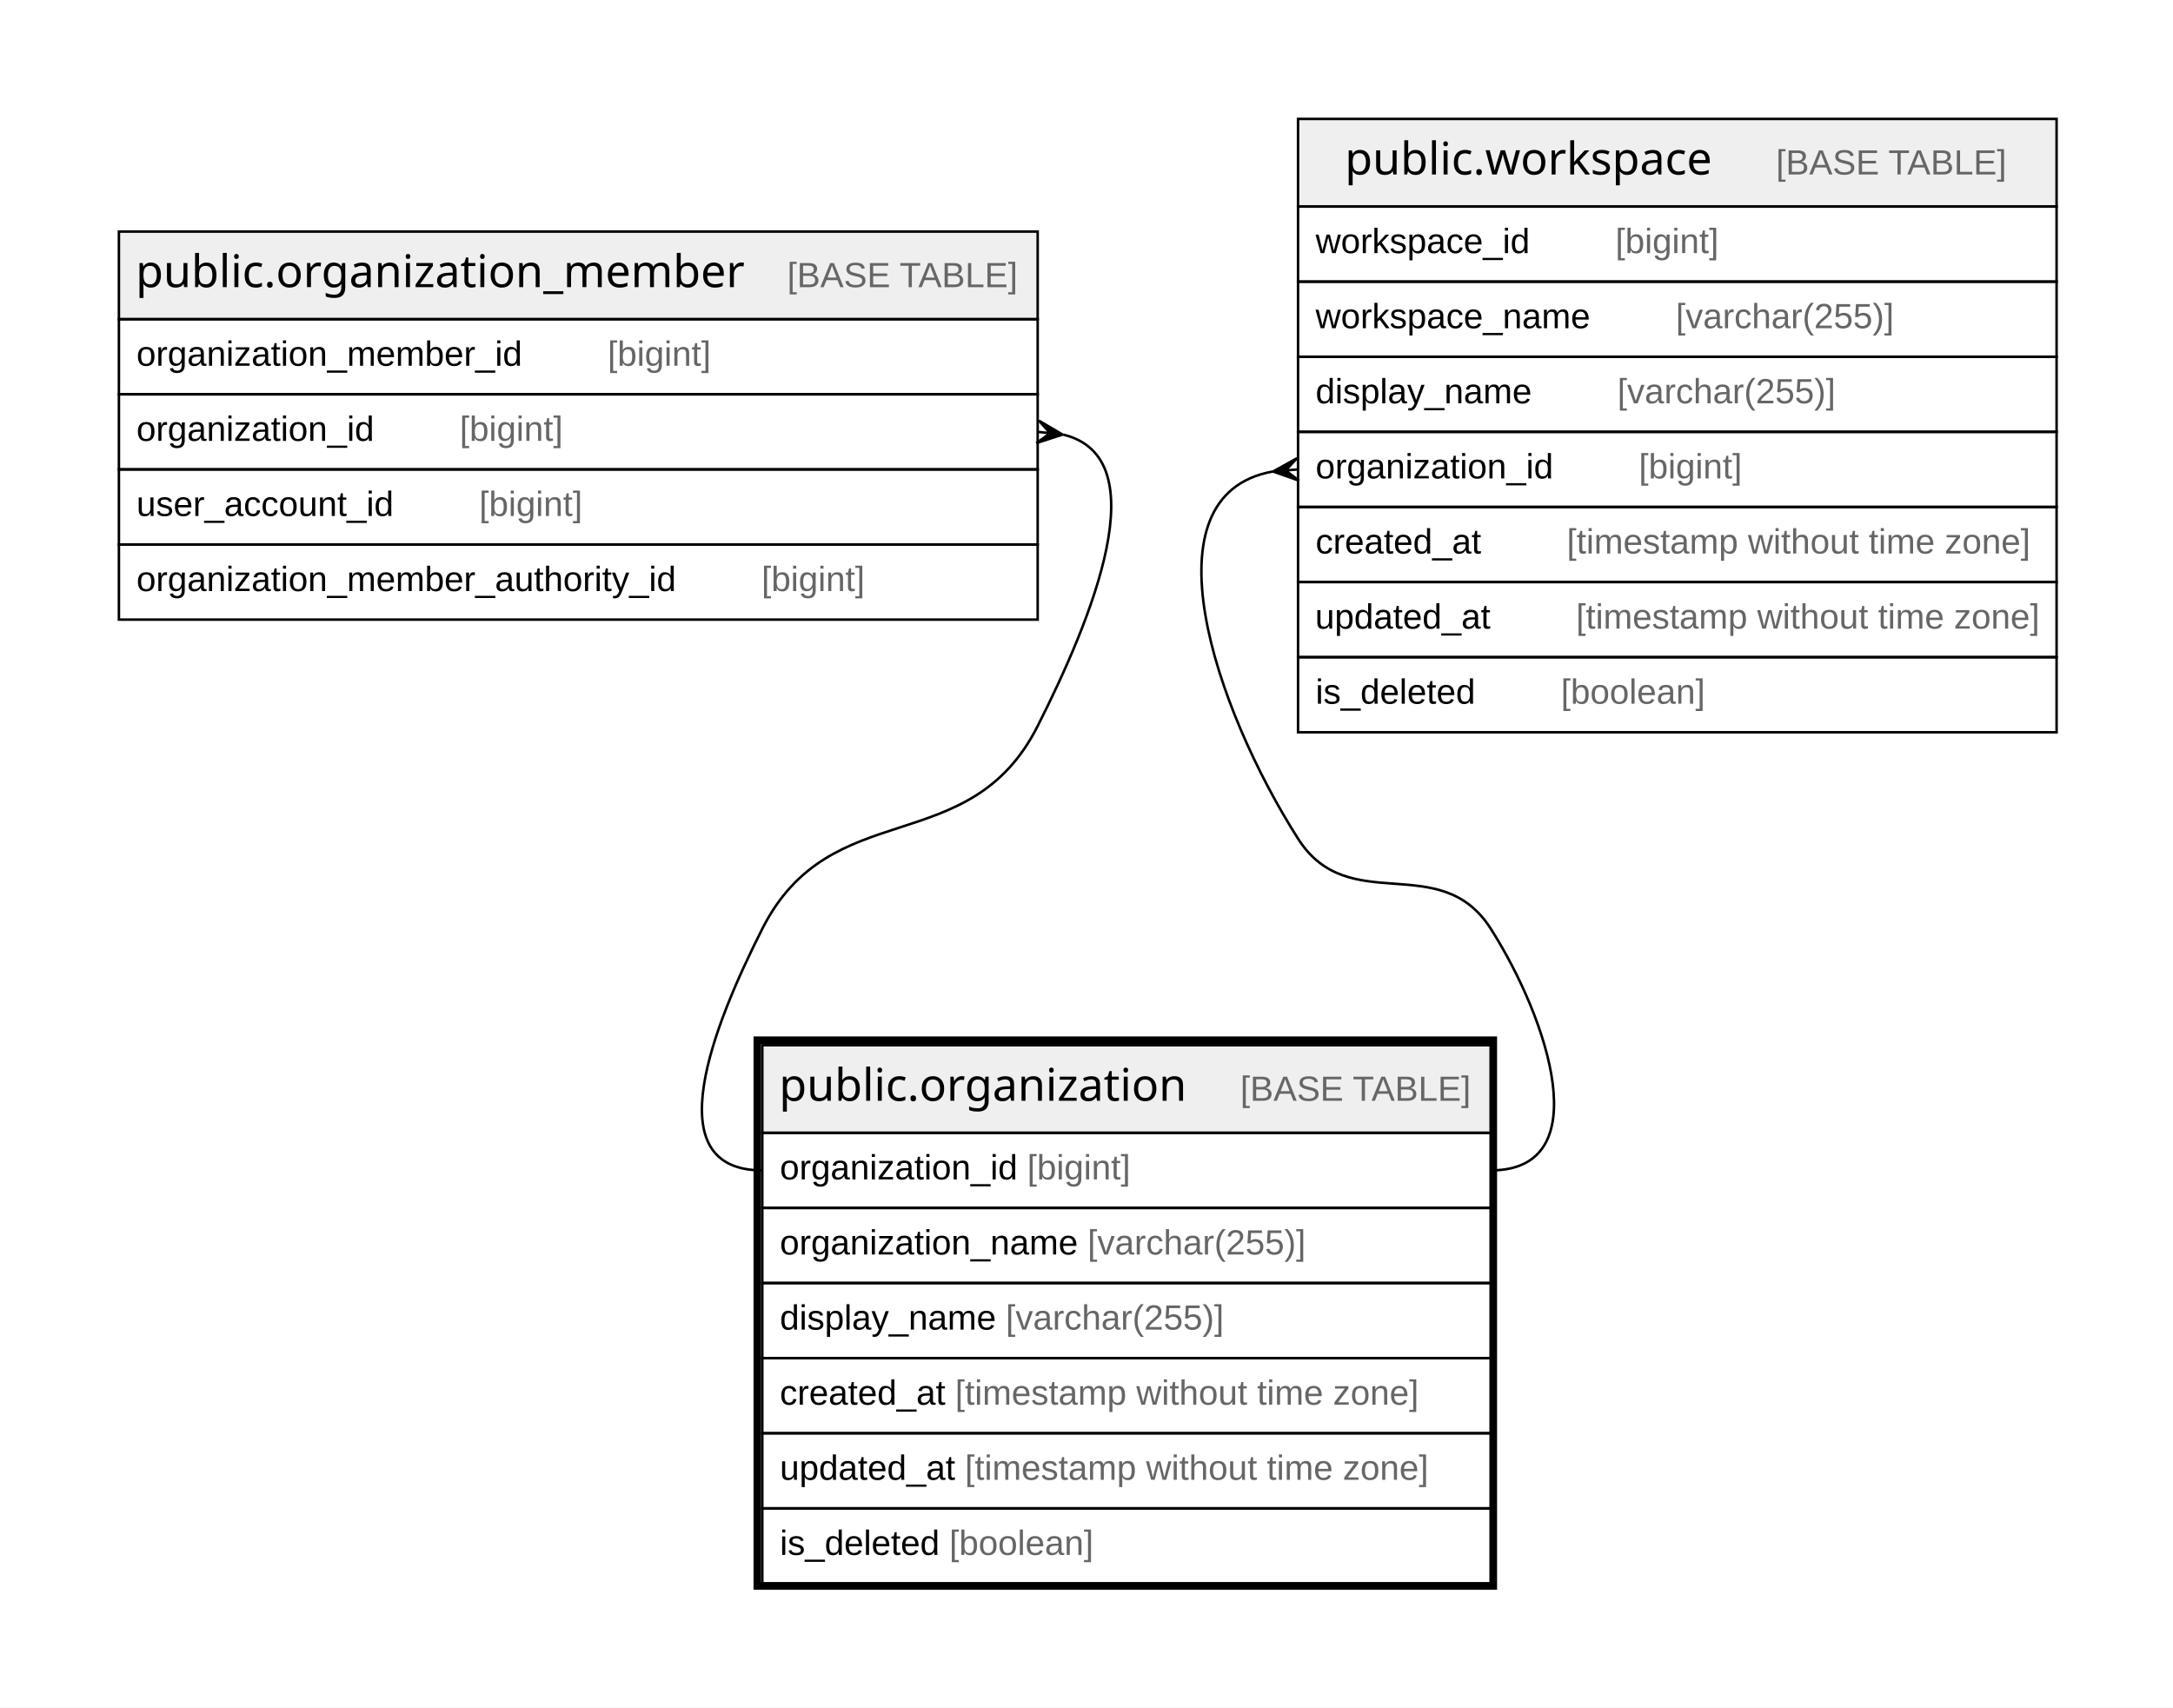
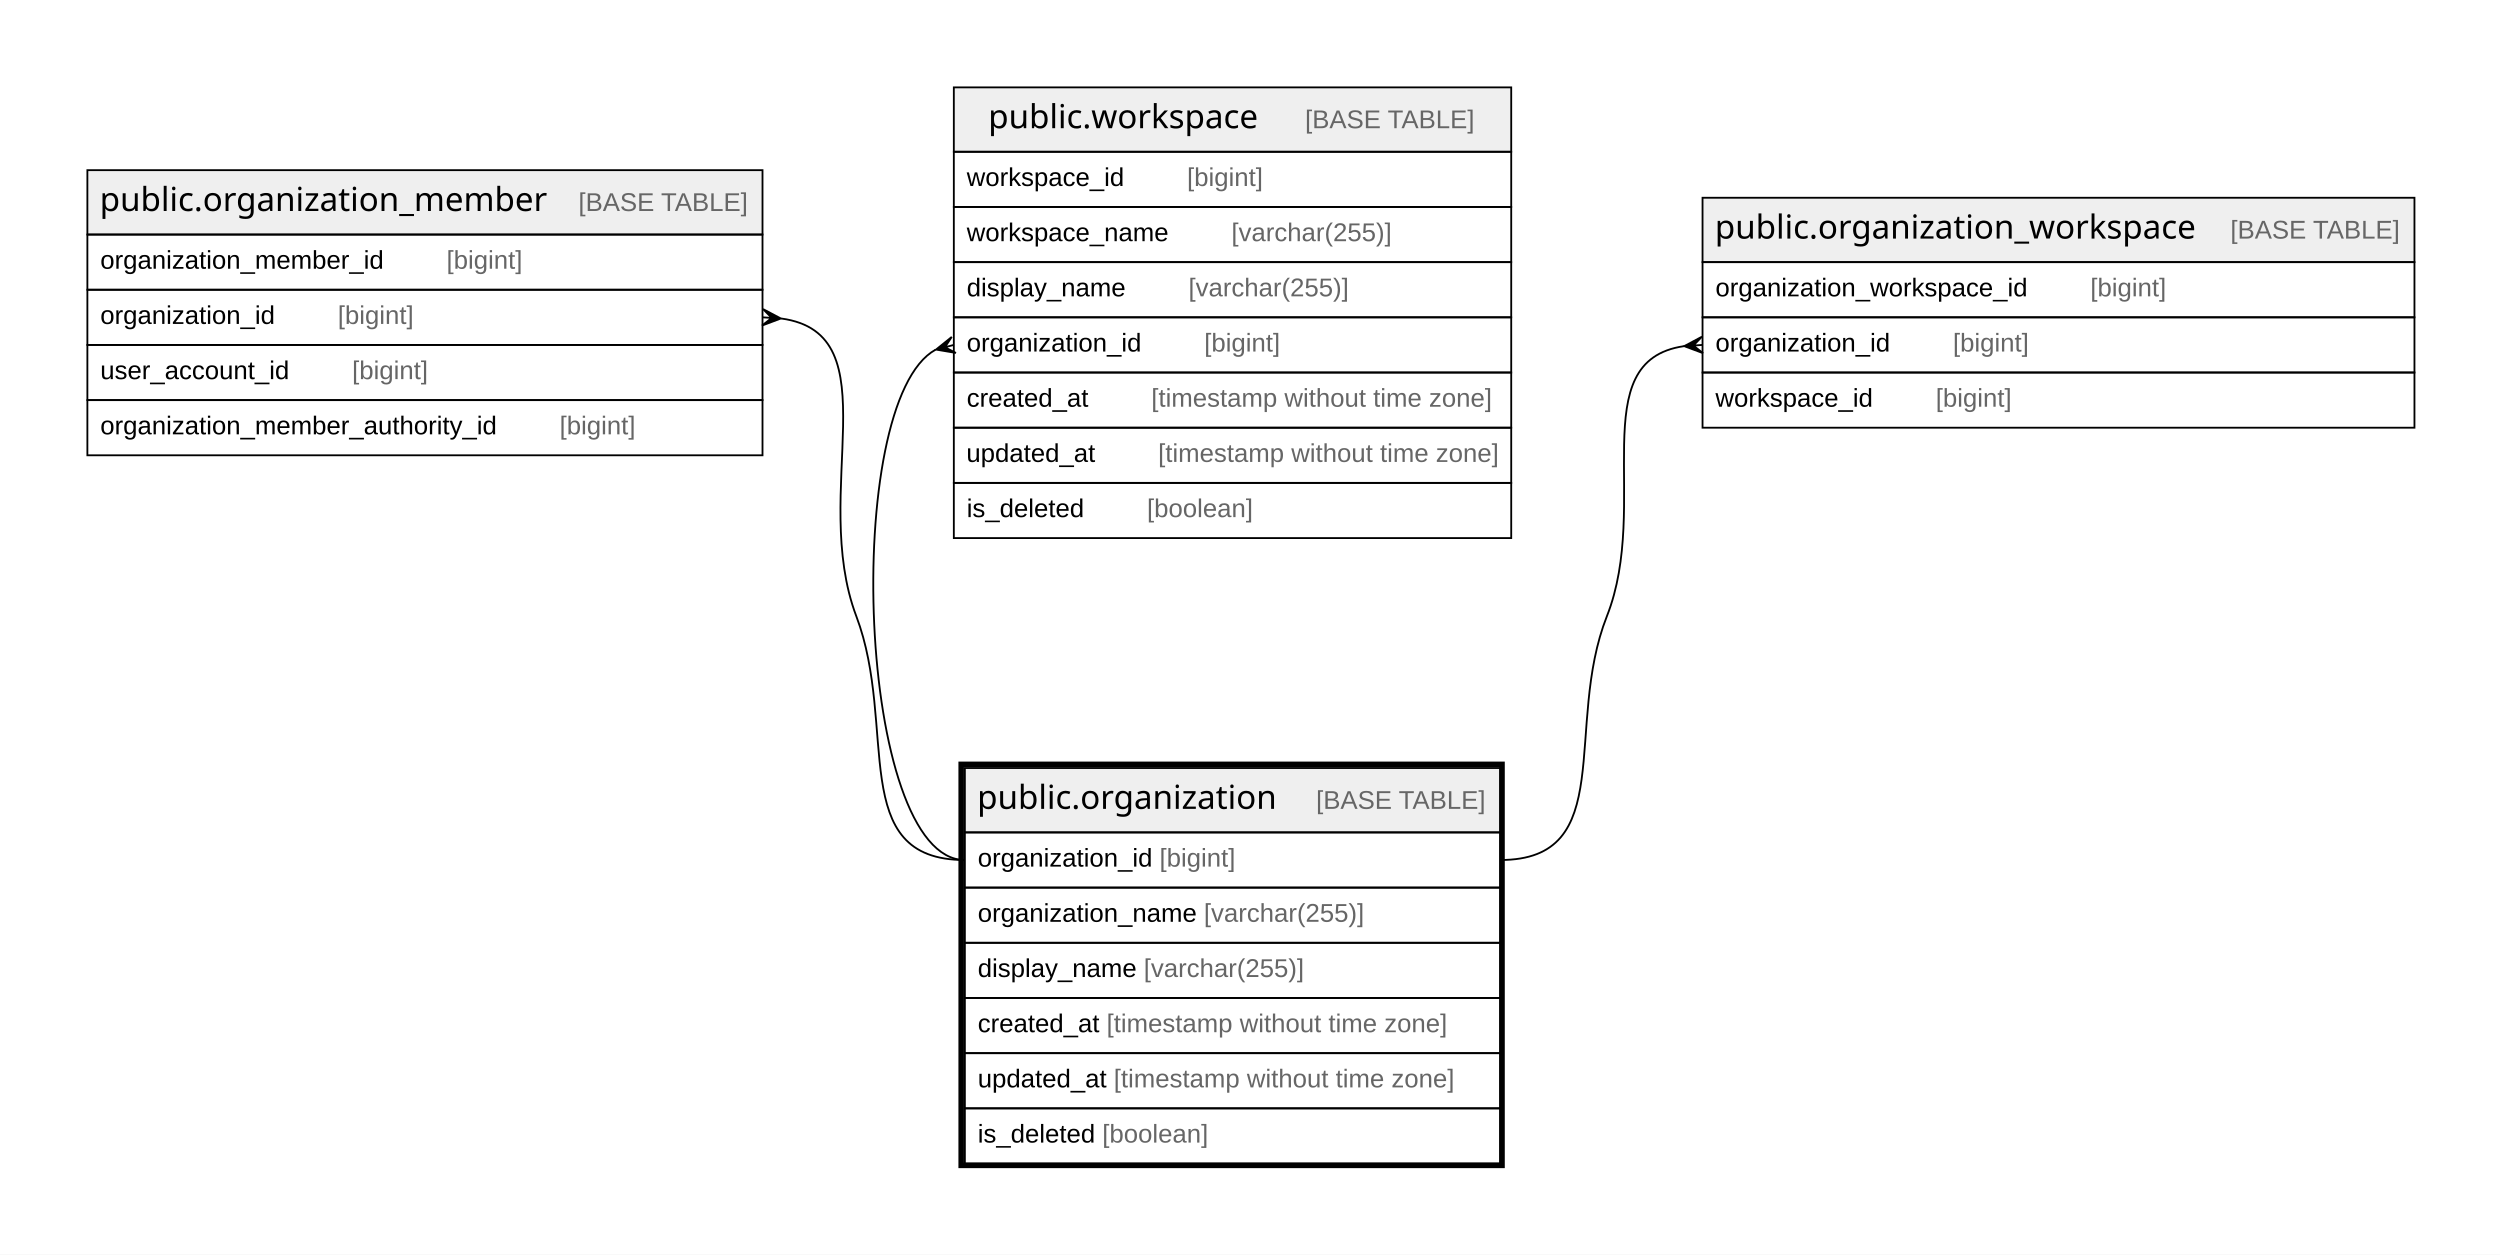
- <svg xmlns="http://www.w3.org/2000/svg" width="868pt" height="682pt" viewBox="0.00 0.00 868.00 682.00">
+ <svg xmlns="http://www.w3.org/2000/svg" width="1359pt" height="682pt" viewBox="0.00 0.00 1359.00 682.00">
  <g id="graph0" class="graph" transform="scale(1 1) rotate(0) translate(4 678)">
-     <polygon fill="#ffffff" stroke="transparent" points="-4,4 -4,-678 864,-678 864,4 -4,4" />
+     <polygon fill="#ffffff" stroke="transparent" points="-4,4 -4,-678 1355,-678 1355,4 -4,4" />
    <g id="node1" class="node">
-       <polygon fill="#efefef" stroke="transparent" points="300.5,-225.5 300.5,-260.5 591.5,-260.5 591.5,-225.5 300.5,-225.5" />
-       <polygon fill="none" stroke="#000000" points="300.5,-225.5 300.5,-260.5 591.5,-260.5 591.5,-225.5 300.5,-225.5" />
-       <text text-anchor="start" x="307.198" y="-238.3" font-family="Arial Bold" font-size="18.00" fill="#000000">public.organization</text>
-       <text text-anchor="start" x="457.234" y="-238.3" font-family="Arial" font-size="14.00" fill="#000000">    </text>
-       <text text-anchor="start" x="491.438" y="-238.3" font-family="Arial" font-size="14.00" fill="#666666">[BASE TABLE]</text>
-       <polygon fill="none" stroke="#000000" points="300.5,-195.5 300.5,-225.5 591.5,-225.5 591.5,-195.5 300.5,-195.5" />
-       <text text-anchor="start" x="307.5" y="-206.9" font-family="Arial" font-size="14.00" fill="#000000">organization_id </text>
-       <text text-anchor="start" x="406.305" y="-206.9" font-family="Arial" font-size="14.00" fill="#666666">[bigint]</text>
-       <polygon fill="none" stroke="#000000" points="300.5,-165.5 300.5,-195.5 591.5,-195.5 591.5,-165.5 300.5,-165.5" />
-       <text text-anchor="start" x="307.5" y="-176.9" font-family="Arial" font-size="14.00" fill="#000000">organization_name </text>
-       <text text-anchor="start" x="430.424" y="-176.9" font-family="Arial" font-size="14.00" fill="#666666">[varchar(255)]</text>
-       <polygon fill="none" stroke="#000000" points="300.5,-135.5 300.5,-165.5 591.5,-165.5 591.5,-135.5 300.5,-135.5" />
-       <text text-anchor="start" x="307.5" y="-146.9" font-family="Arial" font-size="14.00" fill="#000000">display_name </text>
-       <text text-anchor="start" x="397.743" y="-146.9" font-family="Arial" font-size="14.00" fill="#666666">[varchar(255)]</text>
-       <polygon fill="none" stroke="#000000" points="300.5,-105.5 300.5,-135.5 591.5,-135.5 591.5,-105.5 300.5,-105.5" />
-       <text text-anchor="start" x="307.5" y="-116.9" font-family="Arial" font-size="14.00" fill="#000000">created_at </text>
-       <text text-anchor="start" x="377.528" y="-116.9" font-family="Arial" font-size="14.00" fill="#666666">[timestamp without time zone]</text>
-       <polygon fill="none" stroke="#000000" points="300.5,-75.5 300.5,-105.5 591.5,-105.5 591.5,-75.5 300.5,-75.5" />
-       <text text-anchor="start" x="307.5" y="-86.9" font-family="Arial" font-size="14.00" fill="#000000">updated_at </text>
-       <text text-anchor="start" x="381.433" y="-86.9" font-family="Arial" font-size="14.00" fill="#666666">[timestamp without time zone]</text>
-       <polygon fill="none" stroke="#000000" points="300.5,-45.5 300.5,-75.5 591.5,-75.5 591.5,-45.5 300.5,-45.5" />
-       <text text-anchor="start" x="307.5" y="-56.9" font-family="Arial" font-size="14.00" fill="#000000">is_deleted </text>
-       <text text-anchor="start" x="375.19" y="-56.9" font-family="Arial" font-size="14.00" fill="#666666">[boolean]</text>
-       <polygon fill="none" stroke="#000000" stroke-width="3" points="298.5,-44.5 298.5,-262.5 592.5,-262.5 592.5,-44.5 298.5,-44.5" />
+       <polygon fill="#efefef" stroke="transparent" points="520.5,-225.5 520.5,-260.5 811.5,-260.5 811.5,-225.5 520.5,-225.5" />
+       <polygon fill="none" stroke="#000000" points="520.5,-225.5 520.5,-260.5 811.5,-260.5 811.5,-225.5 520.5,-225.5" />
+       <text text-anchor="start" x="527.198" y="-238.3" font-family="Arial Bold" font-size="18.00" fill="#000000">public.organization</text>
+       <text text-anchor="start" x="677.234" y="-238.3" font-family="Arial" font-size="14.00" fill="#000000">    </text>
+       <text text-anchor="start" x="711.438" y="-238.3" font-family="Arial" font-size="14.00" fill="#666666">[BASE TABLE]</text>
+       <polygon fill="none" stroke="#000000" points="520.5,-195.5 520.5,-225.5 811.5,-225.5 811.5,-195.5 520.5,-195.5" />
+       <text text-anchor="start" x="527.5" y="-206.9" font-family="Arial" font-size="14.00" fill="#000000">organization_id </text>
+       <text text-anchor="start" x="626.305" y="-206.9" font-family="Arial" font-size="14.00" fill="#666666">[bigint]</text>
+       <polygon fill="none" stroke="#000000" points="520.5,-165.5 520.5,-195.5 811.5,-195.5 811.5,-165.5 520.5,-165.5" />
+       <text text-anchor="start" x="527.5" y="-176.9" font-family="Arial" font-size="14.00" fill="#000000">organization_name </text>
+       <text text-anchor="start" x="650.424" y="-176.9" font-family="Arial" font-size="14.00" fill="#666666">[varchar(255)]</text>
+       <polygon fill="none" stroke="#000000" points="520.5,-135.5 520.5,-165.5 811.5,-165.5 811.5,-135.5 520.5,-135.5" />
+       <text text-anchor="start" x="527.5" y="-146.9" font-family="Arial" font-size="14.00" fill="#000000">display_name </text>
+       <text text-anchor="start" x="617.743" y="-146.9" font-family="Arial" font-size="14.00" fill="#666666">[varchar(255)]</text>
+       <polygon fill="none" stroke="#000000" points="520.5,-105.5 520.5,-135.5 811.5,-135.5 811.5,-105.5 520.5,-105.5" />
+       <text text-anchor="start" x="527.5" y="-116.9" font-family="Arial" font-size="14.00" fill="#000000">created_at </text>
+       <text text-anchor="start" x="597.528" y="-116.9" font-family="Arial" font-size="14.00" fill="#666666">[timestamp without time zone]</text>
+       <polygon fill="none" stroke="#000000" points="520.5,-75.5 520.5,-105.5 811.5,-105.5 811.5,-75.5 520.5,-75.5" />
+       <text text-anchor="start" x="527.5" y="-86.9" font-family="Arial" font-size="14.00" fill="#000000">updated_at </text>
+       <text text-anchor="start" x="601.433" y="-86.9" font-family="Arial" font-size="14.00" fill="#666666">[timestamp without time zone]</text>
+       <polygon fill="none" stroke="#000000" points="520.5,-45.5 520.5,-75.5 811.5,-75.5 811.5,-45.5 520.5,-45.5" />
+       <text text-anchor="start" x="527.5" y="-56.9" font-family="Arial" font-size="14.00" fill="#000000">is_deleted </text>
+       <text text-anchor="start" x="595.19" y="-56.9" font-family="Arial" font-size="14.00" fill="#666666">[boolean]</text>
+       <polygon fill="none" stroke="#000000" stroke-width="3" points="518.5,-44.5 518.5,-262.5 812.5,-262.5 812.5,-44.5 518.5,-44.5" />
    </g>
    <g id="node2" class="node">
      <polygon fill="#efefef" stroke="transparent" points="43.5,-550.5 43.5,-585.5 410.5,-585.5 410.5,-550.5 43.5,-550.5" />
      <polygon fill="none" stroke="#000000" points="43.5,-550.5 43.5,-585.5 410.5,-585.5 410.5,-550.5 43.5,-550.5" />
      <text text-anchor="start" x="50.198" y="-563.3" font-family="Arial Bold" font-size="18.00" fill="#000000">public.organization_member</text>
      <text text-anchor="start" x="276.234" y="-563.3" font-family="Arial" font-size="14.00" fill="#000000">    </text>
      <text text-anchor="start" x="310.439" y="-563.3" font-family="Arial" font-size="14.00" fill="#666666">[BASE TABLE]</text>
      <polygon fill="none" stroke="#000000" points="43.5,-520.5 43.5,-550.5 410.5,-550.5 410.5,-520.5 43.5,-520.5" />
      <text text-anchor="start" x="50.5" y="-531.9" font-family="Arial" font-size="14.00" fill="#000000">organization_member_id    </text>
      <text text-anchor="start" x="238.731" y="-531.9" font-family="Arial" font-size="14.00" fill="#666666">[bigint]</text>
      <polygon fill="none" stroke="#000000" points="43.5,-490.5 43.5,-520.5 410.5,-520.5 410.5,-490.5 43.5,-490.5" />
      <text text-anchor="start" x="50.5" y="-501.9" font-family="Arial" font-size="14.00" fill="#000000">organization_id    </text>
      <text text-anchor="start" x="179.619" y="-501.9" font-family="Arial" font-size="14.00" fill="#666666">[bigint]</text>
      <polygon fill="none" stroke="#000000" points="43.5,-460.5 43.5,-490.5 410.5,-490.5 410.5,-460.5 43.5,-460.5" />
      <text text-anchor="start" x="50.5" y="-471.9" font-family="Arial" font-size="14.00" fill="#000000">user_account_id    </text>
      <text text-anchor="start" x="187.406" y="-471.9" font-family="Arial" font-size="14.00" fill="#666666">[bigint]</text>
      <polygon fill="none" stroke="#000000" points="43.5,-430.5 43.5,-460.5 410.5,-460.5 410.5,-430.5 43.5,-430.5" />
      <text text-anchor="start" x="50.5" y="-441.9" font-family="Arial" font-size="14.00" fill="#000000">organization_member_authority_id    </text>
      <text text-anchor="start" x="300.193" y="-441.9" font-family="Arial" font-size="14.00" fill="#666666">[bigint]</text>
    </g>
    <g id="edge1" class="edge">
-       <path fill="none" stroke="#000000" d="M420.826,-504.367C458.496,-495.111 432.311,-431.147 410.5,-388 383.11,-333.816 327.89,-361.184 300.5,-307 281.151,-268.724 257.611,-210.5 300.5,-210.5" />
-       <polygon fill="#000000" stroke="#000000" points="420.44,-504.41 410.009,-501.027 415.47,-504.955 410.5,-505.5 410.5,-505.5 410.5,-505.5 415.47,-504.955 410.991,-509.973 420.44,-504.41 420.44,-504.41" />
+       <path fill="none" stroke="#000000" d="M420.703,-504.857C481.356,-496.595 436.034,-410.346 461.5,-343 484.3,-282.704 456.037,-210.5 520.5,-210.5" />
+       <polygon fill="#000000" stroke="#000000" points="420.48,-504.871 410.217,-501.009 415.49,-505.186 410.5,-505.5 410.5,-505.5 410.5,-505.5 415.49,-505.186 410.783,-509.991 420.48,-504.871 420.48,-504.871" />
    </g>
    <g id="node3" class="node">
      <polygon fill="#efefef" stroke="transparent" points="514.5,-595.5 514.5,-630.5 817.5,-630.5 817.5,-595.5 514.5,-595.5" />
      <polygon fill="none" stroke="#000000" points="514.5,-595.5 514.5,-630.5 817.5,-630.5 817.5,-595.5 514.5,-595.5" />
      <text text-anchor="start" x="533.206" y="-608.3" font-family="Arial Bold" font-size="18.00" fill="#000000">public.workspace</text>
      <text text-anchor="start" x="671.226" y="-608.3" font-family="Arial" font-size="14.00" fill="#000000">    </text>
      <text text-anchor="start" x="705.431" y="-608.3" font-family="Arial" font-size="14.00" fill="#666666">[BASE TABLE]</text>
      <polygon fill="none" stroke="#000000" points="514.5,-565.5 514.5,-595.5 817.5,-595.5 817.5,-565.5 514.5,-565.5" />
      <text text-anchor="start" x="521.5" y="-576.9" font-family="Arial" font-size="14.00" fill="#000000">workspace_id    </text>
      <text text-anchor="start" x="641.274" y="-576.9" font-family="Arial" font-size="14.00" fill="#666666">[bigint]</text>
      <polygon fill="none" stroke="#000000" points="514.5,-535.5 514.5,-565.5 817.5,-565.5 817.5,-535.5 514.5,-535.5" />
      <text text-anchor="start" x="521.5" y="-546.9" font-family="Arial" font-size="14.00" fill="#000000">workspace_name    </text>
      <text text-anchor="start" x="665.393" y="-546.9" font-family="Arial" font-size="14.00" fill="#666666">[varchar(255)]</text>
      <polygon fill="none" stroke="#000000" points="514.5,-505.5 514.5,-535.5 817.5,-535.5 817.5,-505.5 514.5,-505.5" />
      <text text-anchor="start" x="521.5" y="-516.9" font-family="Arial" font-size="14.00" fill="#000000">display_name    </text>
      <text text-anchor="start" x="642.057" y="-516.9" font-family="Arial" font-size="14.00" fill="#666666">[varchar(255)]</text>
      <polygon fill="none" stroke="#000000" points="514.5,-475.5 514.5,-505.5 817.5,-505.5 817.5,-475.5 514.5,-475.5" />
      <text text-anchor="start" x="521.5" y="-486.9" font-family="Arial" font-size="14.00" fill="#000000">organization_id    </text>
      <text text-anchor="start" x="650.619" y="-486.9" font-family="Arial" font-size="14.00" fill="#666666">[bigint]</text>
      <polygon fill="none" stroke="#000000" points="514.5,-445.5 514.5,-475.5 817.5,-475.5 817.5,-445.5 514.5,-445.5" />
      <text text-anchor="start" x="521.5" y="-456.9" font-family="Arial" font-size="14.00" fill="#000000">created_at    </text>
      <text text-anchor="start" x="621.842" y="-456.9" font-family="Arial" font-size="14.00" fill="#666666">[timestamp without time zone]</text>
      <polygon fill="none" stroke="#000000" points="514.5,-415.5 514.5,-445.5 817.5,-445.5 817.5,-415.5 514.5,-415.5" />
      <text text-anchor="start" x="521.307" y="-426.9" font-family="Arial" font-size="14.00" fill="#000000">updated_at    </text>
      <text text-anchor="start" x="625.553" y="-426.9" font-family="Arial" font-size="14.00" fill="#666666">[timestamp without time zone]</text>
      <polygon fill="none" stroke="#000000" points="514.5,-385.5 514.5,-415.5 817.5,-415.5 817.5,-385.5 514.5,-385.5" />
      <text text-anchor="start" x="521.5" y="-396.9" font-family="Arial" font-size="14.00" fill="#000000">is_deleted    </text>
      <text text-anchor="start" x="619.504" y="-396.9" font-family="Arial" font-size="14.00" fill="#666666">[boolean]</text>
    </g>
    <g id="edge2" class="edge">
-       <path fill="none" stroke="#000000" d="M504.267,-489.636C452.399,-480.175 481.298,-395.174 514.5,-343 534.782,-311.128 571.218,-338.872 591.5,-307 614.526,-270.816 634.389,-210.5 591.5,-210.5" />
-       <polygon fill="#000000" stroke="#000000" points="504.535,-489.659 514.121,-494.984 509.518,-490.079 514.5,-490.5 514.5,-490.5 514.5,-490.5 509.518,-490.079 514.879,-486.016 504.535,-489.659 504.535,-489.659" />
+       <path fill="none" stroke="#000000" d="M504.579,-487.907C453.124,-459.68 461.789,-210.5 520.5,-210.5" />
+       <polygon fill="#000000" stroke="#000000" points="504.825,-487.971 513.362,-494.854 509.663,-489.236 514.5,-490.5 514.5,-490.5 514.5,-490.5 509.663,-489.236 515.638,-486.146 504.825,-487.971 504.825,-487.971" />
+     </g>
+     <g id="node4" class="node">
+       <polygon fill="#efefef" stroke="transparent" points="921.5,-535.5 921.5,-570.5 1308.5,-570.5 1308.5,-535.5 921.5,-535.5" />
+       <polygon fill="none" stroke="#000000" points="921.5,-535.5 921.5,-570.5 1308.5,-570.5 1308.5,-535.5 921.5,-535.5" />
+       <text text-anchor="start" x="928.19" y="-548.3" font-family="Arial Bold" font-size="18.00" fill="#000000">public.organization_workspace</text>
+       <text text-anchor="start" x="1174.242" y="-548.3" font-family="Arial" font-size="14.00" fill="#000000">    </text>
+       <text text-anchor="start" x="1208.447" y="-548.3" font-family="Arial" font-size="14.00" fill="#666666">[BASE TABLE]</text>
+       <polygon fill="none" stroke="#000000" points="921.5,-505.5 921.5,-535.5 1308.5,-535.5 1308.5,-505.5 921.5,-505.5" />
+       <text text-anchor="start" x="928.5" y="-516.9" font-family="Arial" font-size="14.00" fill="#000000">organization_workspace_id    </text>
+       <text text-anchor="start" x="1132.299" y="-516.9" font-family="Arial" font-size="14.00" fill="#666666">[bigint]</text>
+       <polygon fill="none" stroke="#000000" points="921.5,-475.5 921.5,-505.5 1308.5,-505.5 1308.5,-475.5 921.5,-475.5" />
+       <text text-anchor="start" x="928.5" y="-486.9" font-family="Arial" font-size="14.00" fill="#000000">organization_id    </text>
+       <text text-anchor="start" x="1057.619" y="-486.9" font-family="Arial" font-size="14.00" fill="#666666">[bigint]</text>
+       <polygon fill="none" stroke="#000000" points="921.5,-445.5 921.5,-475.5 1308.5,-475.5 1308.5,-445.5 921.5,-445.5" />
+       <text text-anchor="start" x="928.5" y="-456.9" font-family="Arial" font-size="14.00" fill="#000000">workspace_id    </text>
+       <text text-anchor="start" x="1048.274" y="-456.9" font-family="Arial" font-size="14.00" fill="#666666">[bigint]</text>
+     </g>
+     <g id="edge3" class="edge">
+       <path fill="none" stroke="#000000" d="M911.415,-489.824C856.337,-481.813 893.664,-404.25 869.5,-343 845.908,-283.202 875.784,-210.5 811.5,-210.5" />
+       <polygon fill="#000000" stroke="#000000" points="911.522,-489.831 921.199,-494.99 916.511,-490.165 921.5,-490.5 921.5,-490.5 921.5,-490.5 916.511,-490.165 921.801,-486.01 911.522,-489.831 911.522,-489.831" />
    </g>
  </g>
</svg>
